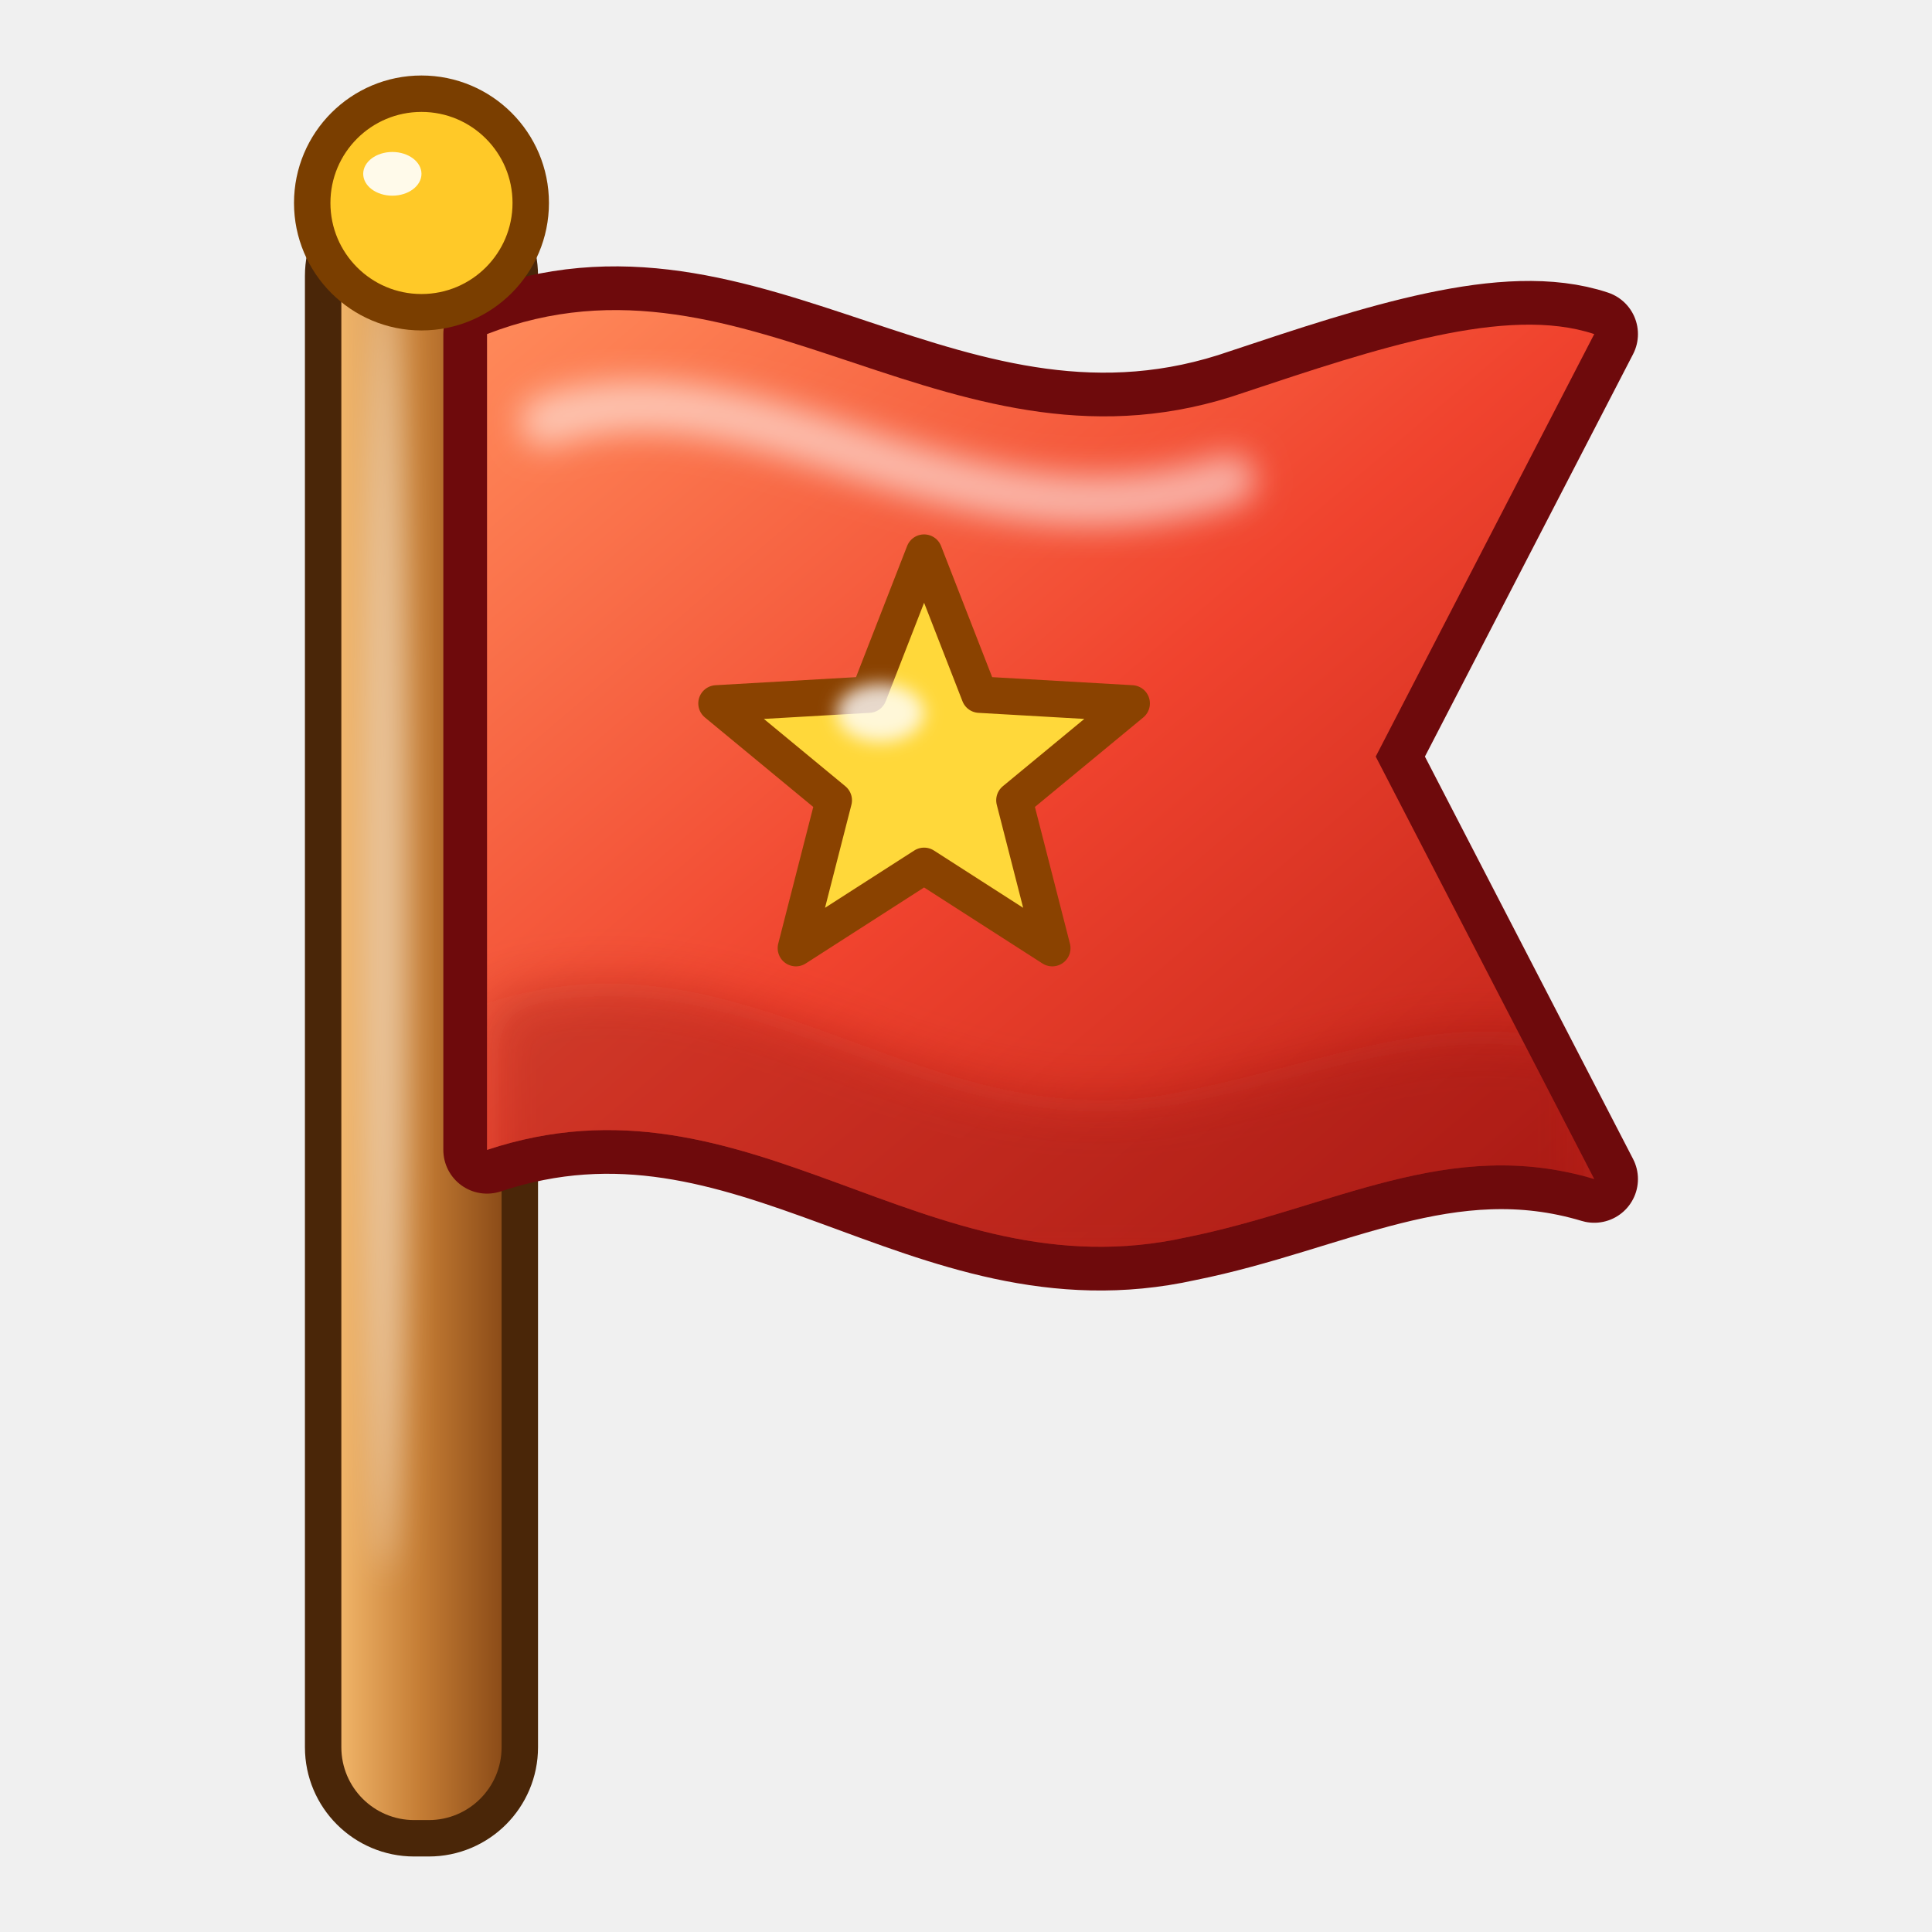
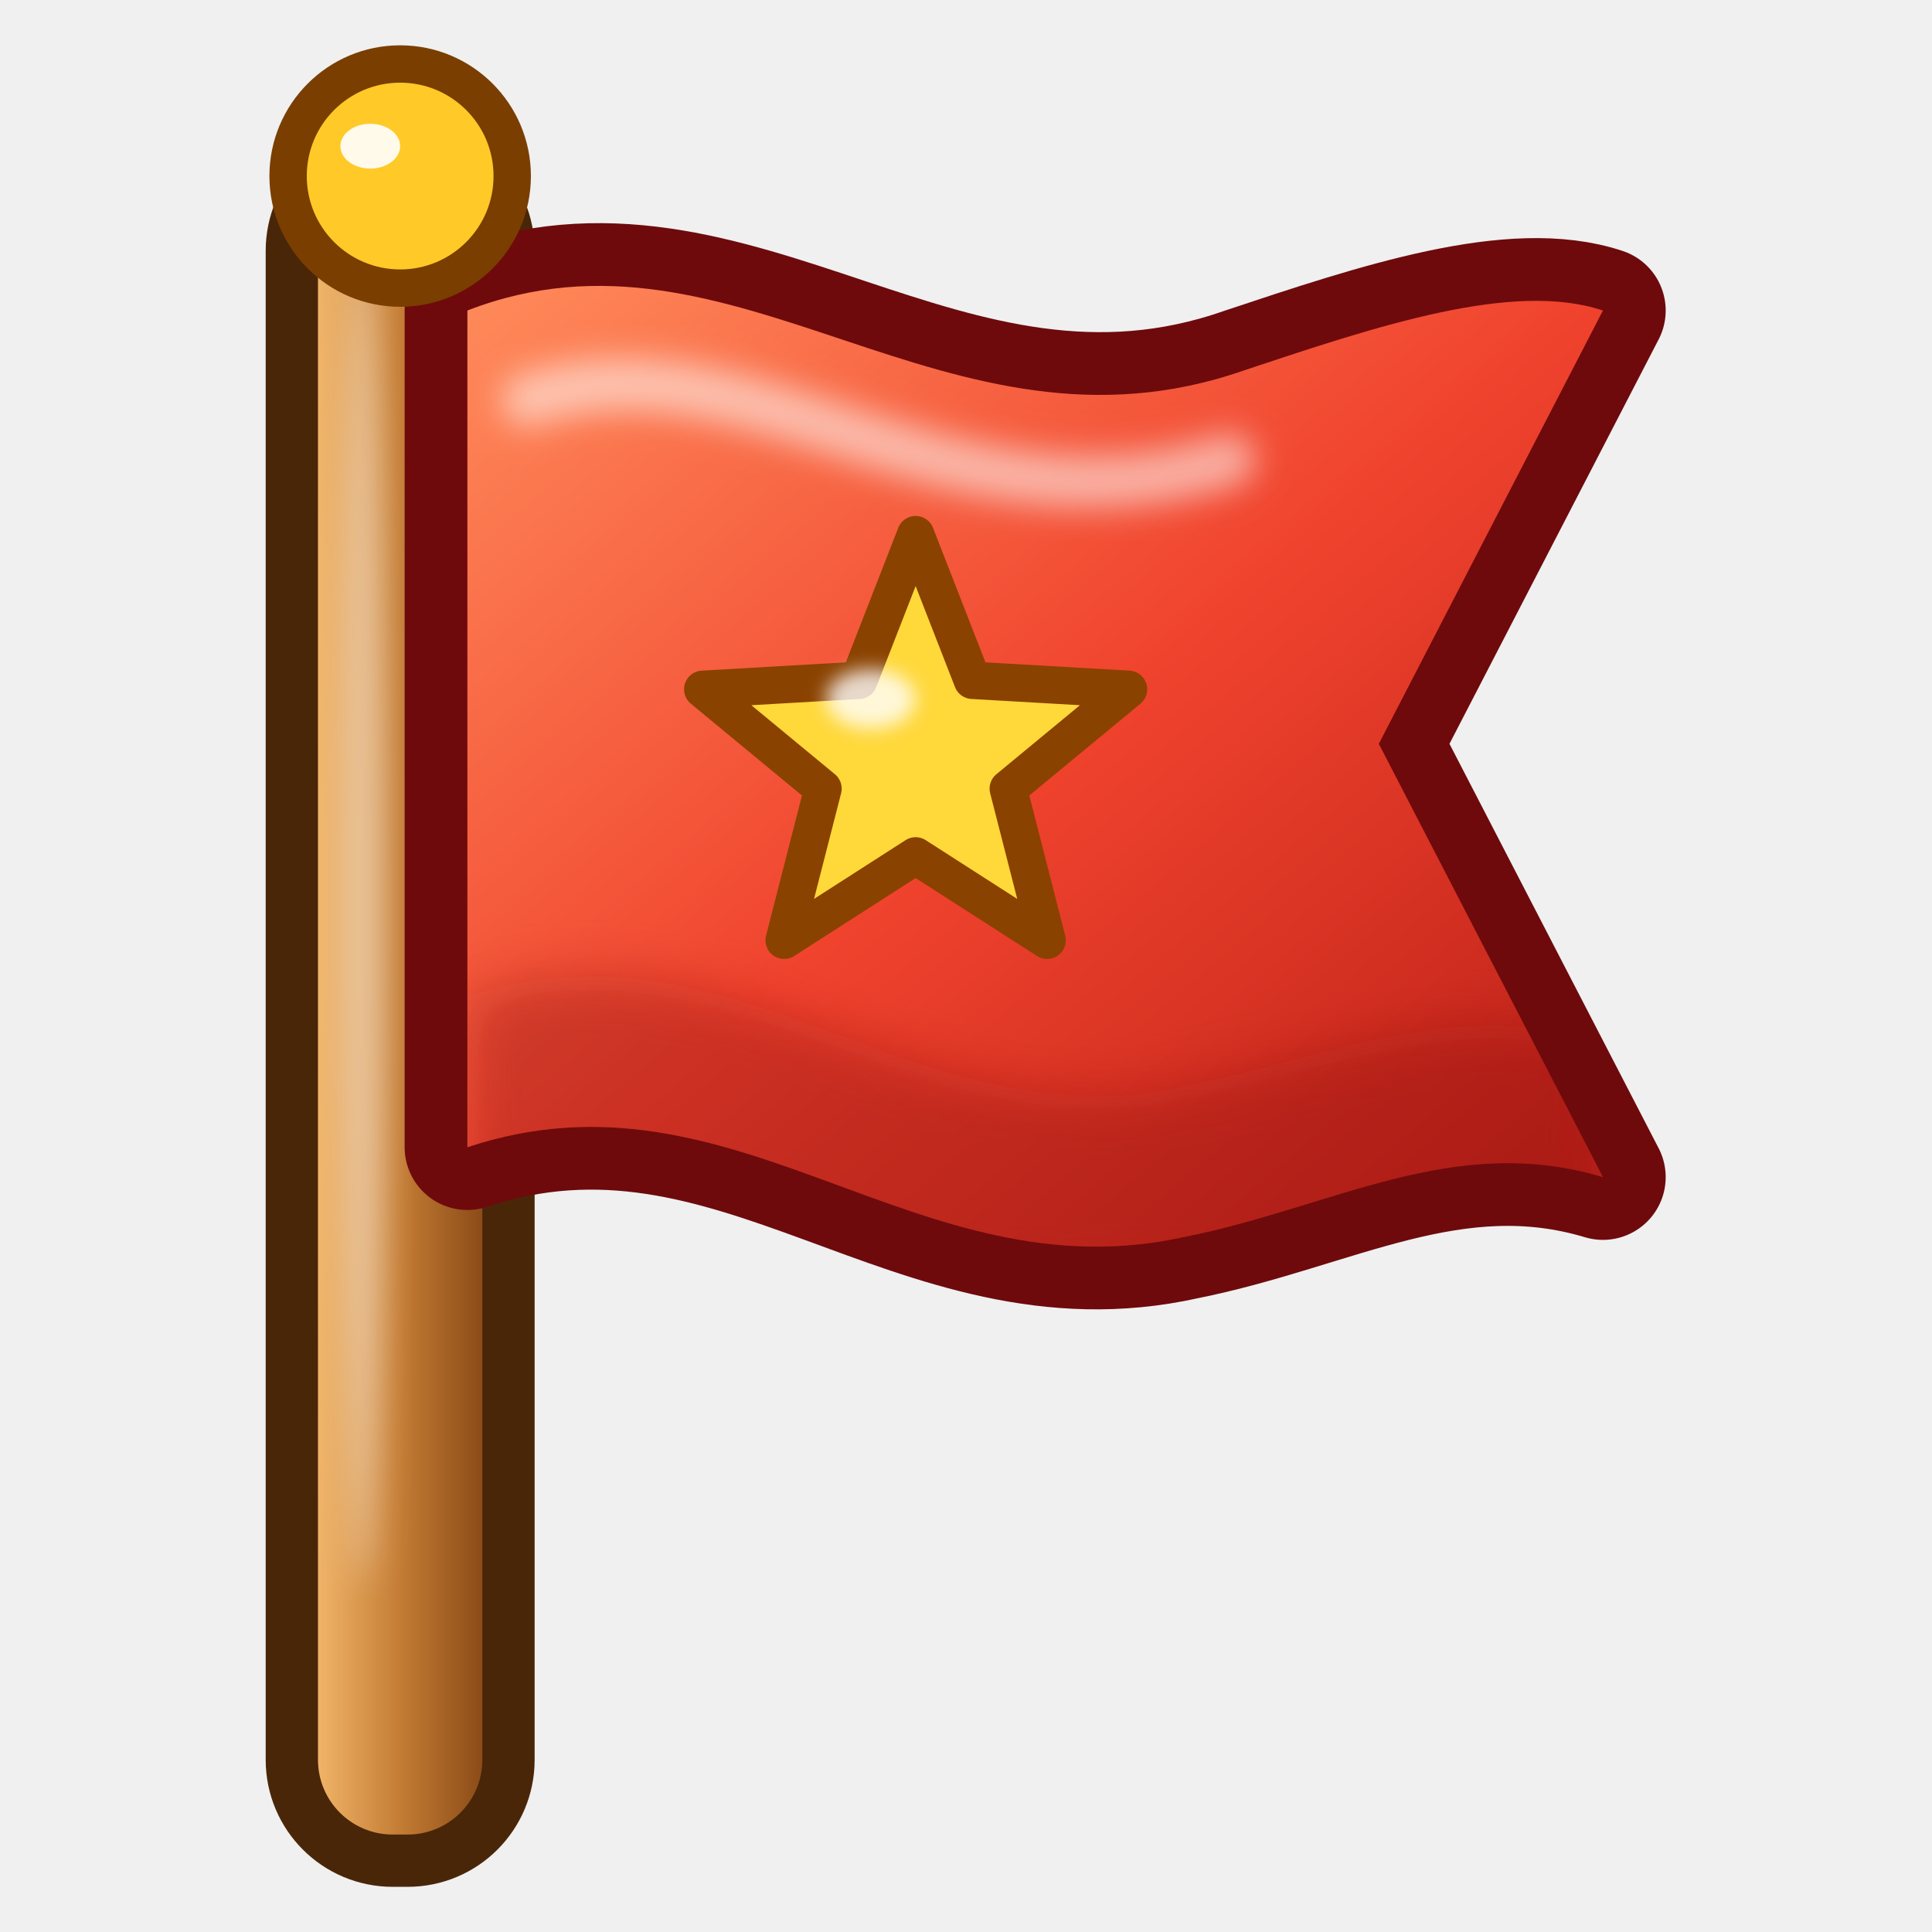
<svg xmlns="http://www.w3.org/2000/svg" width="256" height="256" viewBox="0 0 256 256">
  <defs>
    <filter id="b1" x="-60%" y="-60%" width="220%" height="220%">
      <feGaussianBlur stdDeviation="1.2" />
    </filter>
    <filter id="b2" x="-60%" y="-60%" width="220%" height="220%">
      <feGaussianBlur stdDeviation="2.2" />
    </filter>
    <filter id="b3" x="-60%" y="-60%" width="220%" height="220%">
      <feGaussianBlur stdDeviation="3.5" />
    </filter>
    <filter id="b5" x="-60%" y="-60%" width="220%" height="220%">
      <feGaussianBlur stdDeviation="5" />
    </filter>
    <filter id="b8" x="-60%" y="-60%" width="220%" height="220%">
      <feGaussianBlur stdDeviation="8" />
    </filter>
    <filter id="b12" x="-60%" y="-60%" width="220%" height="220%">
      <feGaussianBlur stdDeviation="12" />
    </filter>
    <linearGradient id="g26" x1="0" y1="0" x2="1" y2="0">
      <stop offset="0" stop-color="#f0b468" />
      <stop offset="0.5" stop-color="#c47c34" />
      <stop offset="1" stop-color="#8c4c18" />
    </linearGradient>
    <rect id="p27" x="54" y="22" width="22" height="222" rx="10" />
    <clipPath id="p27c">
      <use href="#p27" />
    </clipPath>
    <linearGradient id="g28" x1="0" y1="0" x2="1" y2="1">
      <stop offset="0" stop-color="#ff8a5a" />
      <stop offset="0.5" stop-color="#f0432e" />
      <stop offset="1" stop-color="#b81e16" />
    </linearGradient>
    <path id="p29" d="M74 40 C 110 26, 138 62, 178 48 C 196 42, 214 36, 226 40 L196 98 L226 156 C 206 150, 190 160, 170 164 C 134 172, 110 140, 74 152 Z" />
    <clipPath id="p29c">
      <use href="#p29" />
    </clipPath>
  </defs>
-   <g transform="translate(-6.89 5.66) scale(0.9652)">
+   <g transform="translate(-11.32 1.55) scale(0.9899)">
    <g>
-       <use href="#p27" fill="#4a2608" stroke="#4a2608" stroke-width="10" stroke-linejoin="round" stroke-linecap="round" />
+       <use href="#p27" fill="#4a2608" stroke="#4a2608" stroke-width="14.0" stroke-linejoin="round" stroke-linecap="round" />
      <use href="#p27" fill="url(#g26)" />
      <g clip-path="url(#p27c)">
        <ellipse cx="60" cy="120" rx="3" ry="90" fill="#fff" opacity="0.45" filter="url(#b2)" />
      </g>
    </g>
    <g>
-       <use href="#p29" fill="#6e0a0c" stroke="#6e0a0c" stroke-width="12" stroke-linejoin="round" stroke-linecap="round" />
+       <use href="#p29" fill="#6e0a0c" stroke="#6e0a0c" stroke-width="16.8" stroke-linejoin="round" stroke-linecap="round" />
      <use href="#p29" fill="url(#g28)" />
      <g clip-path="url(#p29c)">
        <path d="M74 132 C 110 120, 134 152, 170 144 C 190 140, 206 132, 226 138 L226 170 L74 170Z" fill="#8a0c10" opacity="0.35" filter="url(#b3)" />
        <path d="M82 52 C 112 42, 138 72, 176 60" fill="none" stroke="#fff" stroke-width="7" stroke-linecap="round" stroke-linejoin="round" opacity="0.55" filter="url(#b2)" />
      </g>
    </g>
    <path d="M134.0 70.0 L141.6 89.5 L162.5 90.7 L146.4 104.0 L151.6 124.3 L134.0 113.0 L116.4 124.3 L121.6 104.0 L105.5 90.7 L126.4 89.5Z" fill="#ffd83a" stroke="#8a4200" stroke-width="5" stroke-linecap="round" stroke-linejoin="round" opacity="1" />
    <ellipse cx="128" cy="92" rx="6" ry="4" fill="#fff" opacity="0.8" filter="url(#b1)" />
    <circle cx="65" cy="22" r="15" fill="#ffc928" stroke="#7a3e00" stroke-width="5" />
    <ellipse cx="61" cy="18" rx="4" ry="3" fill="#fff" opacity="0.9" />
  </g>
</svg>
